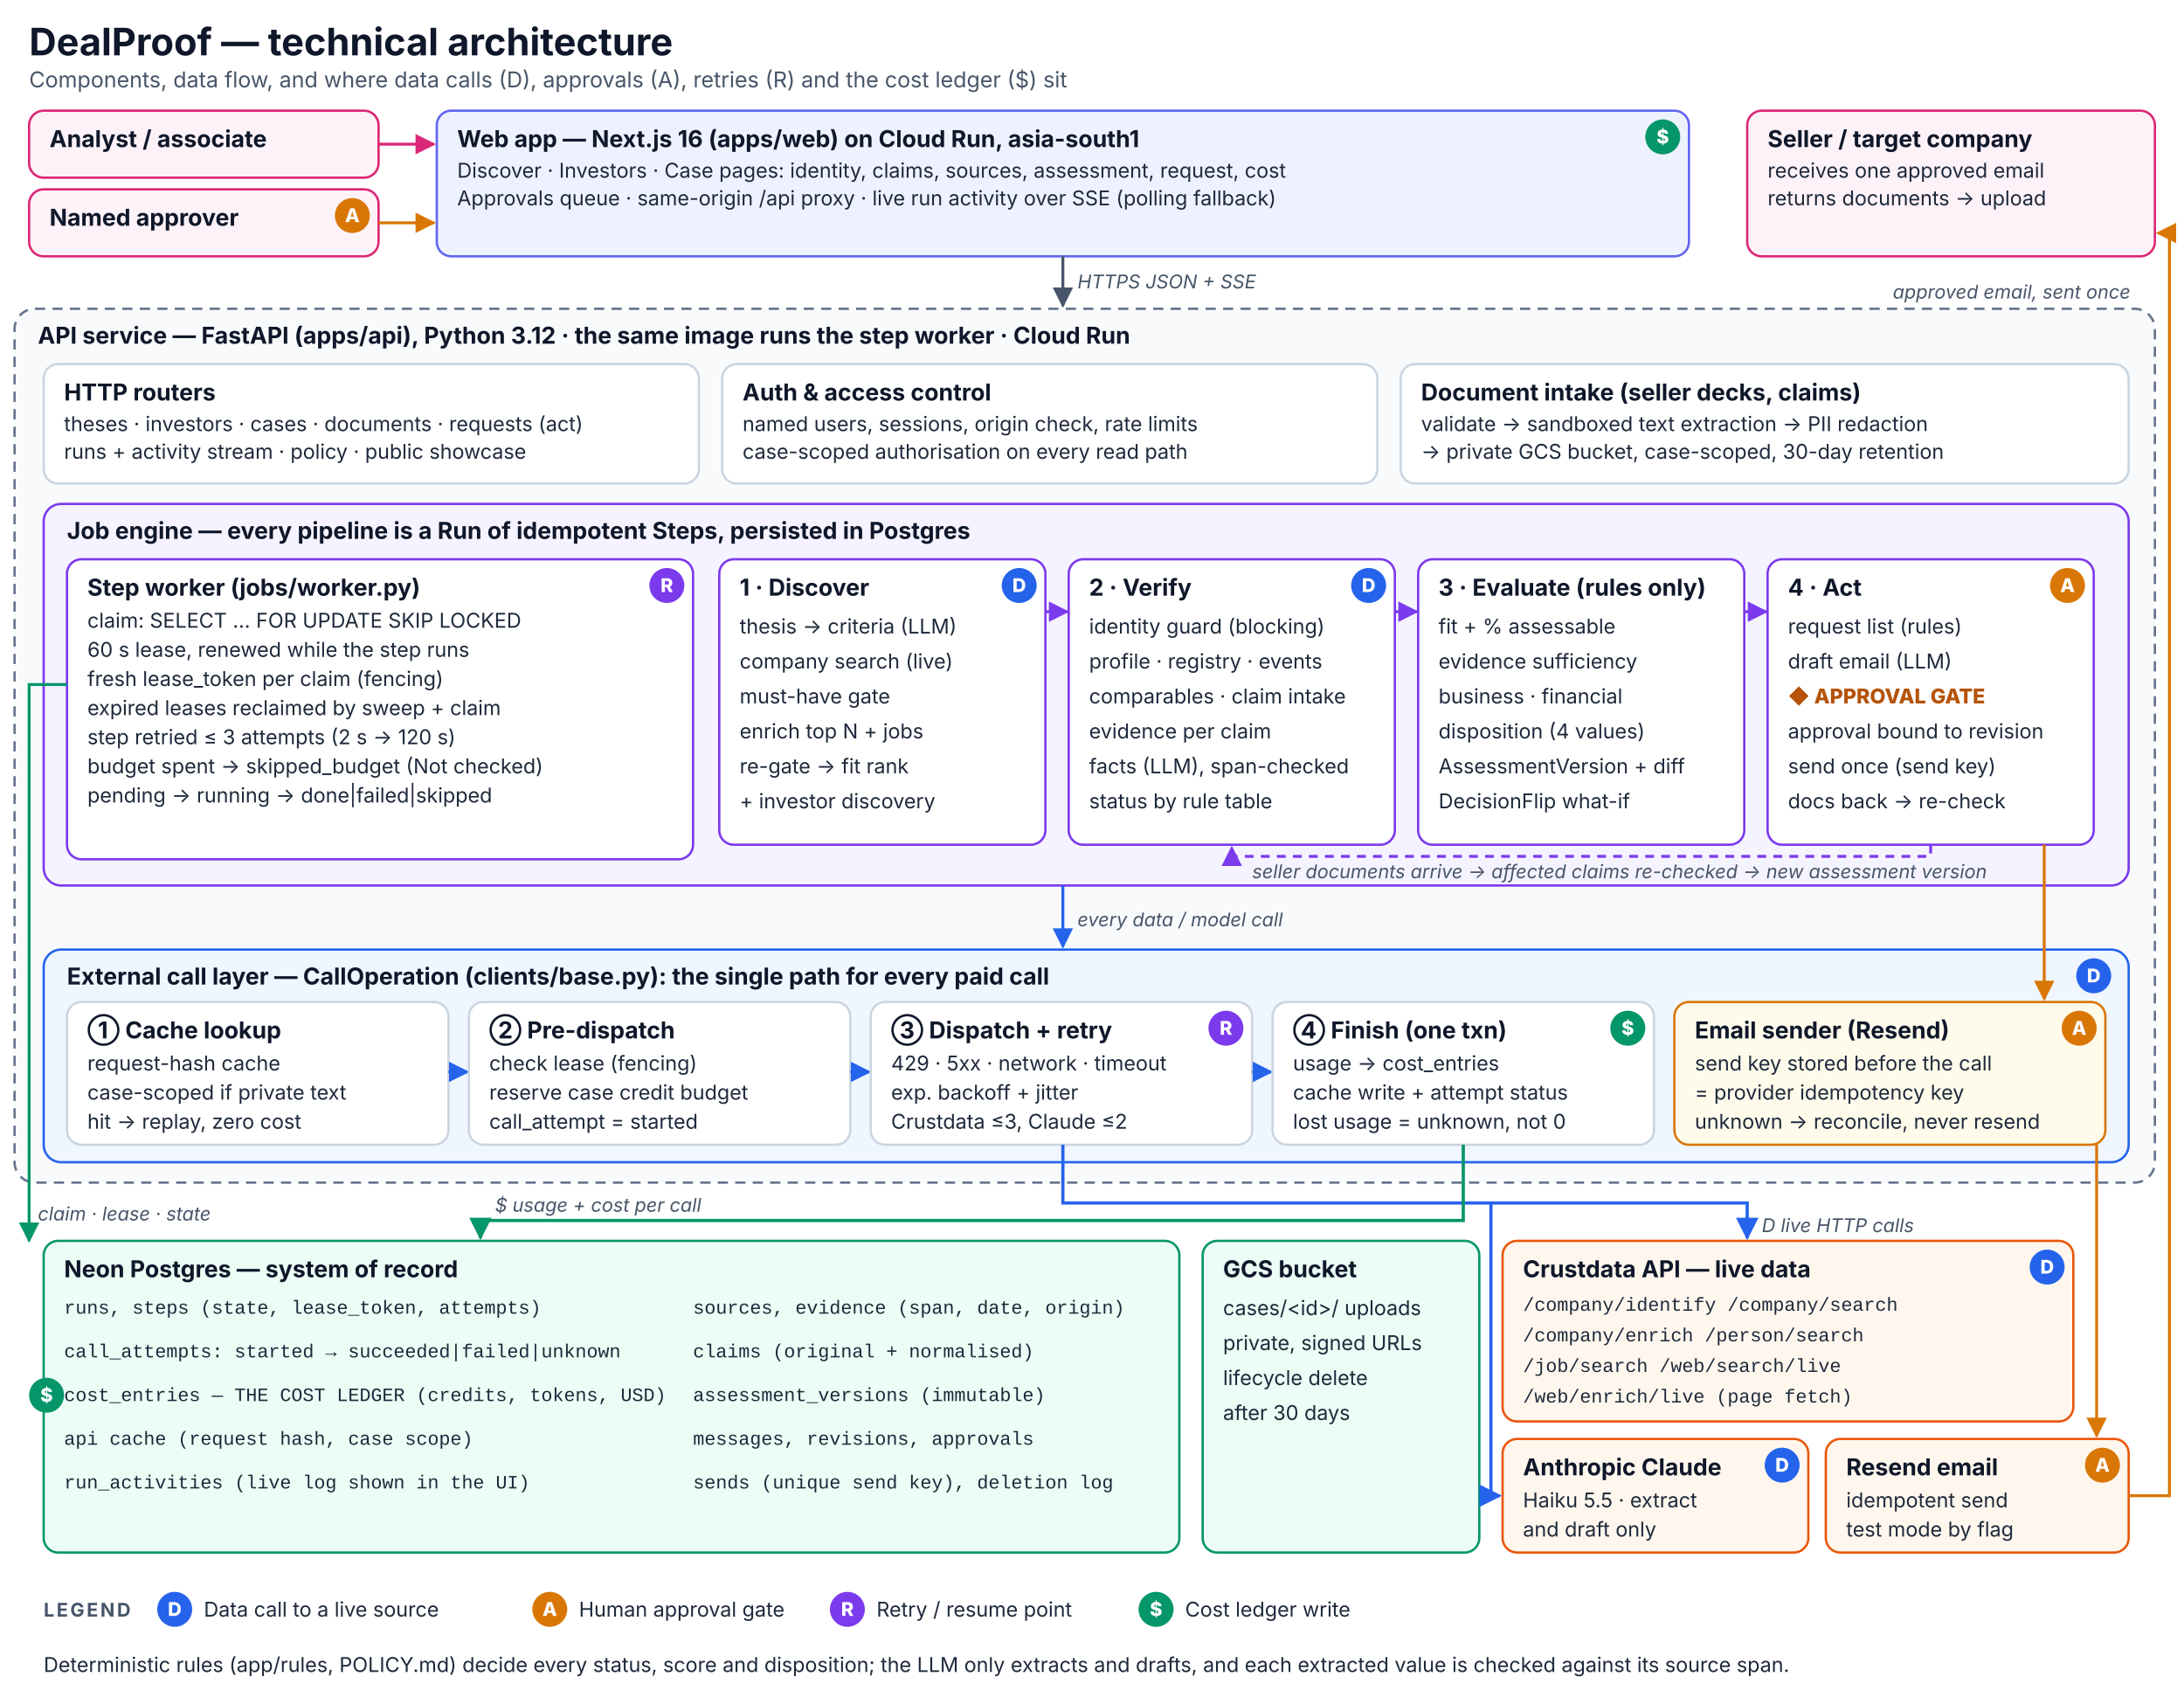
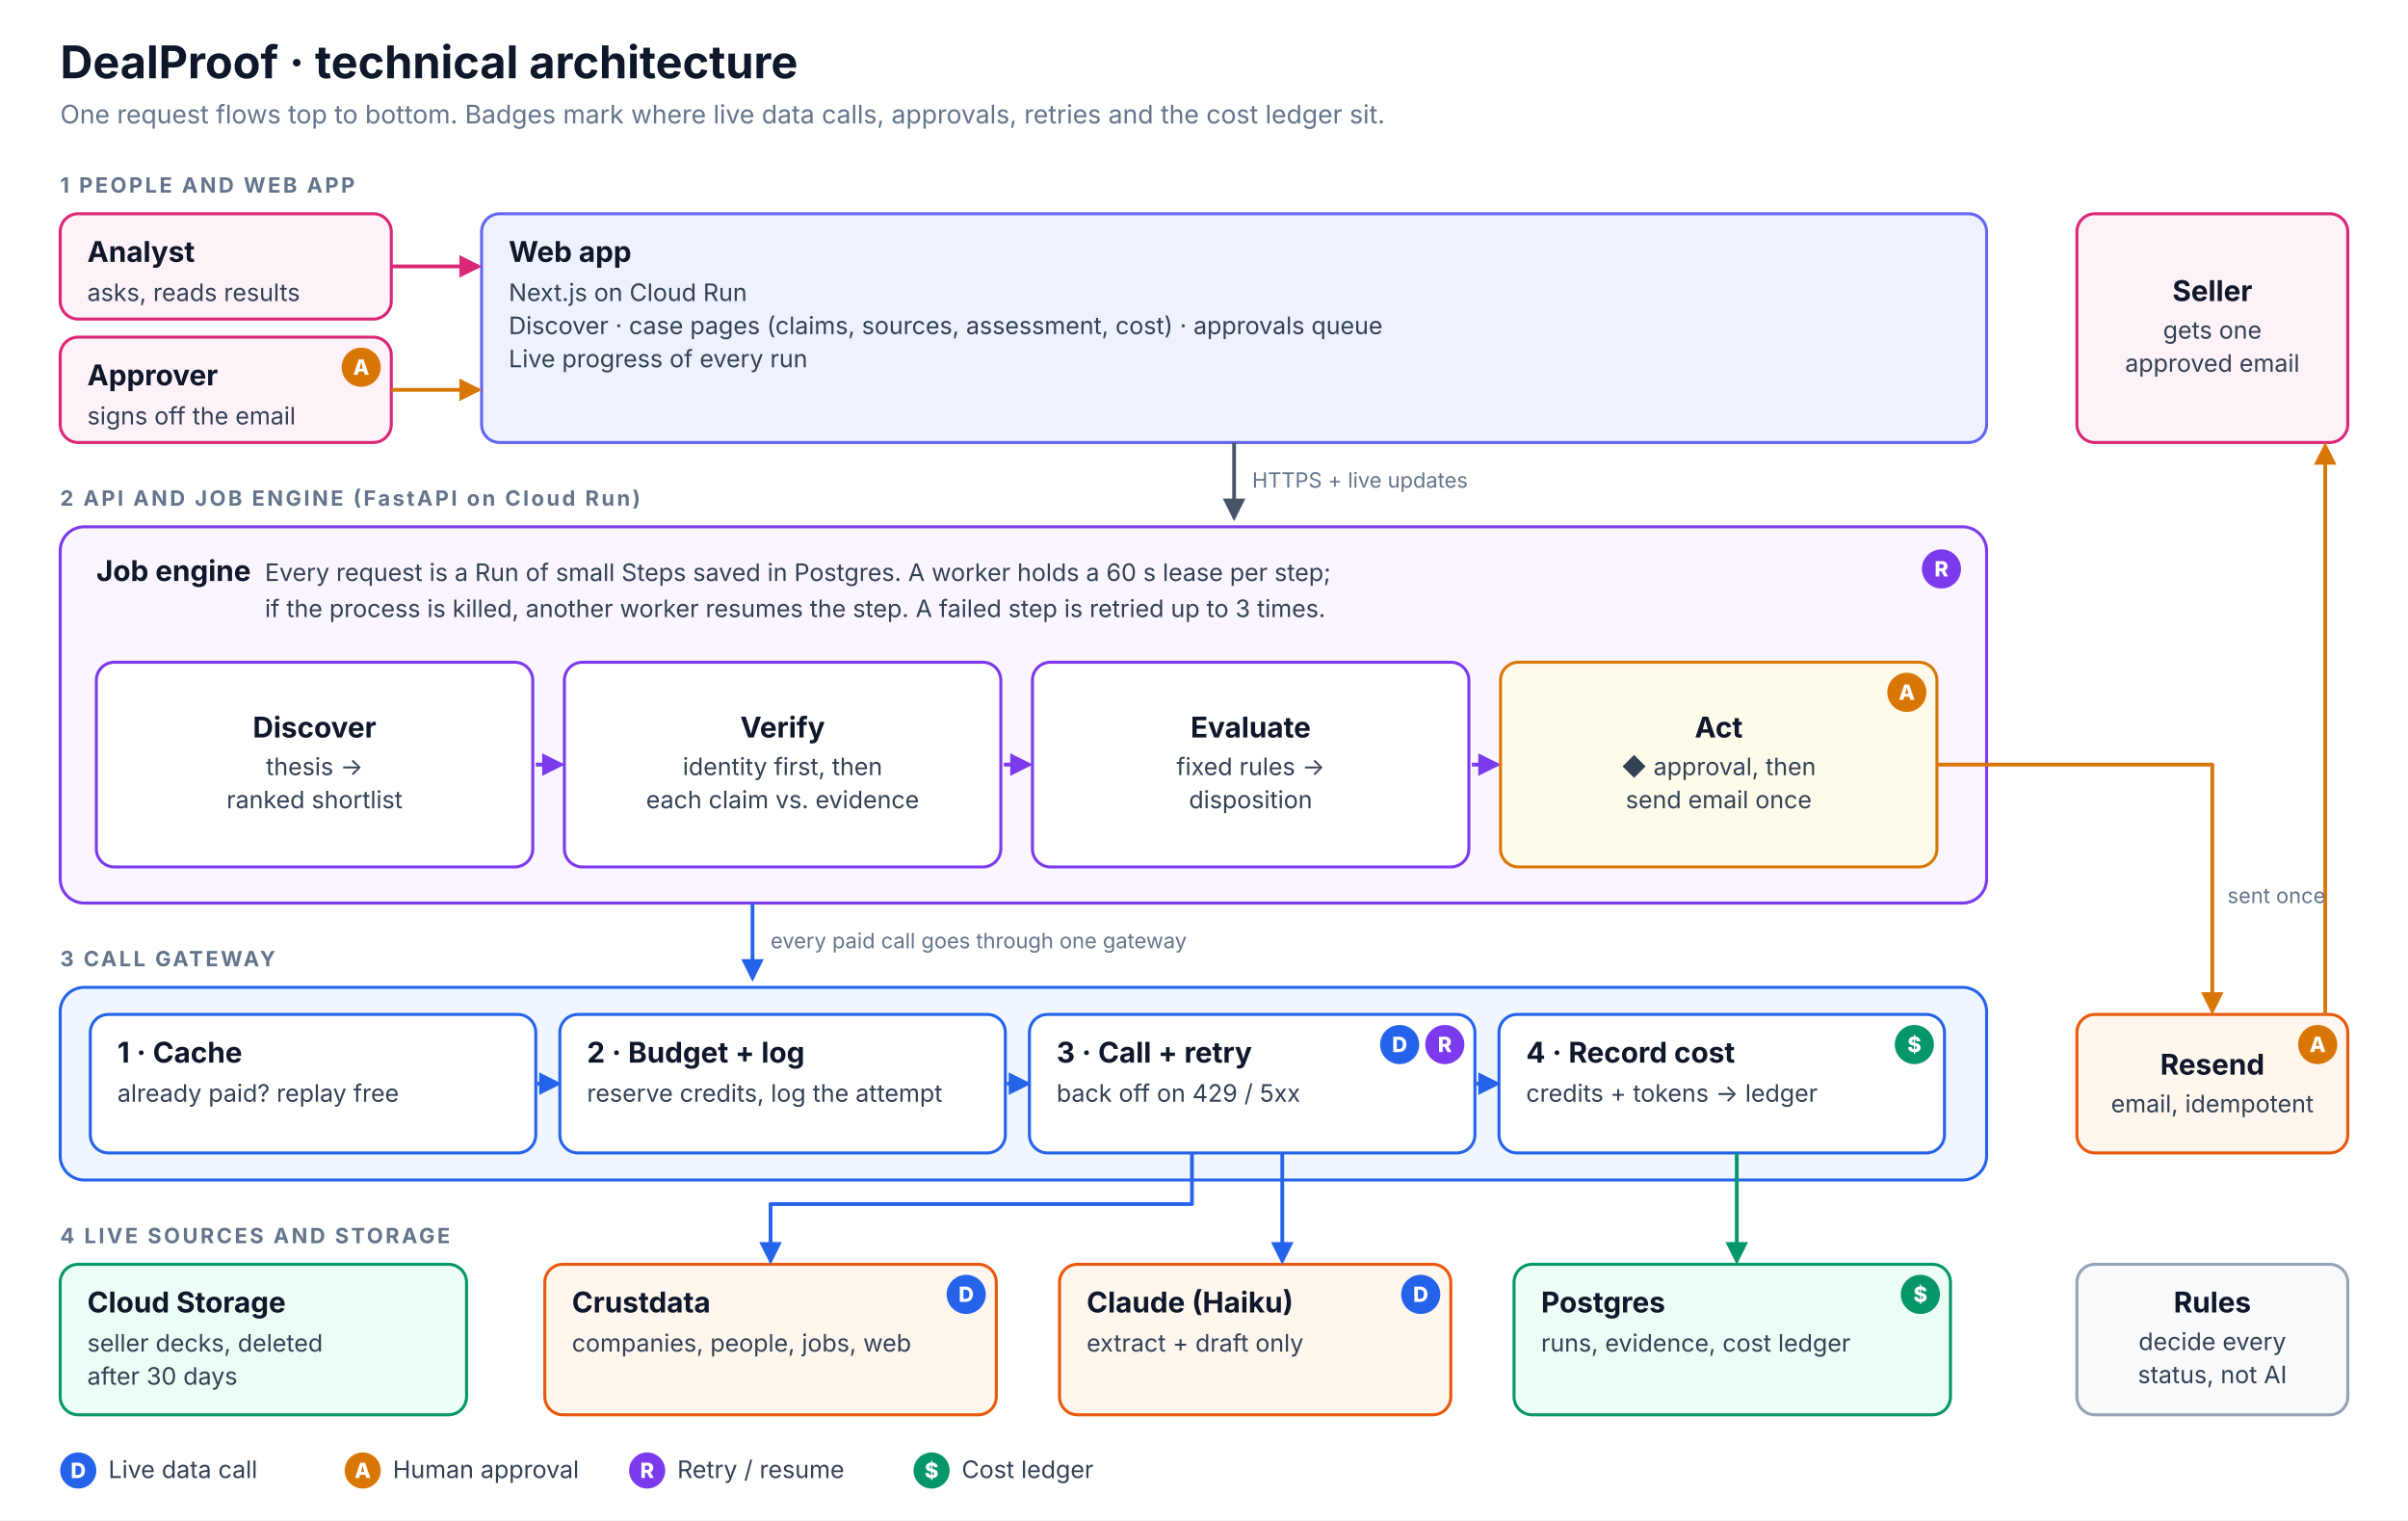
- <svg xmlns="http://www.w3.org/2000/svg" viewBox="0 0 1500 1170" width="1500" height="1170">
+ <svg xmlns="http://www.w3.org/2000/svg" viewBox="0 0 1600 1010" width="1600" height="1010">
  <style>
-   text { font-family: 'Segoe UI', 'Inter', 'Helvetica Neue', Arial, sans-serif; fill: #0f172a; }
-   .title { font-size: 26px; font-weight: 700; }
-   .sub { font-size: 15px; fill: #475569; }
-   .h { font-size: 16px; font-weight: 700; }
-   .s { font-size: 14px; fill: #1e293b; }
-   .m { font-family: Consolas, 'Cascadia Mono', 'Courier New', monospace; font-size: 13px; fill: #1e293b; }
-   .lab { font-size: 13px; fill: #475569; font-style: italic; }
-   .lane { font-size: 13px; font-weight: 700; fill: #475569; letter-spacing: 1.5px; }
-   .badge { font-size: 13px; font-weight: 800; fill: #ffffff; }
-   .gate { font-size: 14px; font-weight: 800; fill: #b45309; }
+ text { font-family: 'Segoe UI', Inter, 'Helvetica Neue', Arial, sans-serif; fill: #0f172a; }
+ .title { font-size: 30px; font-weight: 700; }
+ .sub { font-size: 17px; fill: #64748b; }
+ .zone { font-size: 14px; font-weight: 700; fill: #64748b; letter-spacing: 1.6px; }
+ .h { font-size: 19px; font-weight: 700; }
+ .s { font-size: 16px; fill: #334155; }
+ .lab { font-size: 14px; fill: #64748b; }
+ .num { font-size: 14px; font-weight: 800; fill: #ffffff; }
+ .big { font-size: 20px; font-weight: 700; }
</style>
  <defs>
-     <marker id="ah-db2777" viewBox="0 0 10 10" refX="9" refY="5" markerWidth="7" markerHeight="7" orient="auto-start-reverse">
+     <marker id="a059669" viewBox="0 0 10 10" refX="8.5" refY="5" markerWidth="6" markerHeight="6" orient="auto">
+       <path d="M0 0 L10 5 L0 10 z" fill="#059669" />
+     </marker>
+     <marker id="a2563eb" viewBox="0 0 10 10" refX="8.5" refY="5" markerWidth="6" markerHeight="6" orient="auto">
+       <path d="M0 0 L10 5 L0 10 z" fill="#2563eb" />
+     </marker>
+     <marker id="a475569" viewBox="0 0 10 10" refX="8.5" refY="5" markerWidth="6" markerHeight="6" orient="auto">
+       <path d="M0 0 L10 5 L0 10 z" fill="#475569" />
+     </marker>
+     <marker id="a7c3aed" viewBox="0 0 10 10" refX="8.5" refY="5" markerWidth="6" markerHeight="6" orient="auto">
+       <path d="M0 0 L10 5 L0 10 z" fill="#7c3aed" />
+     </marker>
+     <marker id="a94a3b8" viewBox="0 0 10 10" refX="8.5" refY="5" markerWidth="6" markerHeight="6" orient="auto">
+       <path d="M0 0 L10 5 L0 10 z" fill="#94a3b8" />
+     </marker>
+     <marker id="ad97706" viewBox="0 0 10 10" refX="8.5" refY="5" markerWidth="6" markerHeight="6" orient="auto">
+       <path d="M0 0 L10 5 L0 10 z" fill="#d97706" />
+     </marker>
+     <marker id="adb2777" viewBox="0 0 10 10" refX="8.5" refY="5" markerWidth="6" markerHeight="6" orient="auto">
      <path d="M0 0 L10 5 L0 10 z" fill="#db2777" />
    </marker>
-     <marker id="ah-d97706" viewBox="0 0 10 10" refX="9" refY="5" markerWidth="7" markerHeight="7" orient="auto-start-reverse">
-       <path d="M0 0 L10 5 L0 10 z" fill="#d97706" />
-     </marker>
-     <marker id="ah-ea580c" viewBox="0 0 10 10" refX="9" refY="5" markerWidth="7" markerHeight="7" orient="auto-start-reverse">
-       <path d="M0 0 L10 5 L0 10 z" fill="#ea580c" />
-     </marker>
-     <marker id="ah-94a3b8" viewBox="0 0 10 10" refX="9" refY="5" markerWidth="7" markerHeight="7" orient="auto-start-reverse">
-       <path d="M0 0 L10 5 L0 10 z" fill="#94a3b8" />
-     </marker>
-     <marker id="ah-2563eb" viewBox="0 0 10 10" refX="9" refY="5" markerWidth="7" markerHeight="7" orient="auto-start-reverse">
-       <path d="M0 0 L10 5 L0 10 z" fill="#2563eb" />
-     </marker>
-     <marker id="ah-059669" viewBox="0 0 10 10" refX="9" refY="5" markerWidth="7" markerHeight="7" orient="auto-start-reverse">
-       <path d="M0 0 L10 5 L0 10 z" fill="#059669" />
-     </marker>
-     <marker id="ah-7c3aed" viewBox="0 0 10 10" refX="9" refY="5" markerWidth="7" markerHeight="7" orient="auto-start-reverse">
-       <path d="M0 0 L10 5 L0 10 z" fill="#7c3aed" />
-     </marker>
-     <marker id="ah-475569" viewBox="0 0 10 10" refX="9" refY="5" markerWidth="7" markerHeight="7" orient="auto-start-reverse">
-       <path d="M0 0 L10 5 L0 10 z" fill="#475569" />
-     </marker>
  </defs>
-   <rect width="1500" height="1170" fill="#ffffff" />
-   <text x="20" y="38" class="title" text-anchor="start">DealProof — technical architecture</text>
-   <text x="20" y="60" class="sub" text-anchor="start">Components, data flow, and where data calls (D), approvals (A), retries (R) and the cost ledger ($) sit</text>
-   <rect x="20" y="76" width="240" height="46" rx="10" fill="#fdf2f8" stroke="#db2777" stroke-width="1.6" />
-   <text x="34" y="101" class="h" text-anchor="start">Analyst / associate</text>
-   <rect x="20" y="130" width="240" height="46" rx="10" fill="#fdf2f8" stroke="#db2777" stroke-width="1.6" />
-   <text x="34" y="155" class="h" text-anchor="start">Named approver</text>
-   <circle cx="242" cy="148" r="12" fill="#d97706" />
-   <text x="242" y="152.5" class="badge" text-anchor="middle">A</text>
-   <rect x="300" y="76" width="860" height="100" rx="10" fill="#eef2ff" stroke="#6366f1" stroke-width="1.6" />
-   <text x="314" y="101" class="h" text-anchor="start">Web app — Next.js 16 (apps/web) on Cloud Run, asia-south1</text>
-   <text x="314" y="122" class="s" text-anchor="start">Discover · Investors · Case pages: identity, claims, sources, assessment, request, cost</text>
-   <text x="314" y="141" class="s" text-anchor="start">Approvals queue · same-origin /api proxy · live run activity over SSE (polling fallback)</text>
-   <circle cx="1142" cy="94" r="12" fill="#059669" />
-   <text x="1142" y="98.5" class="badge" text-anchor="middle">$</text>
-   <rect x="1200" y="76" width="280" height="100" rx="10" fill="#fdf2f8" stroke="#db2777" stroke-width="1.6" />
-   <text x="1214" y="101" class="h" text-anchor="start">Seller / target company</text>
-   <text x="1214" y="122" class="s" text-anchor="start">receives one approved email</text>
-   <text x="1214" y="141" class="s" text-anchor="start">returns documents → upload</text>
-   <path d="M 260 99 L 298 99" fill="none" stroke="#db2777" stroke-width="2" marker-end="url(#ah-db2777)" />
-   <path d="M 260 153 L 298 153" fill="none" stroke="#d97706" stroke-width="2" marker-end="url(#ah-d97706)" />
-   <path d="M 730 176 L 730 210" fill="none" stroke="#475569" stroke-width="2" marker-end="url(#ah-475569)" />
-   <text x="740" y="198" class="lab" text-anchor="start">HTTPS JSON + SSE</text>
-   <rect x="10" y="212" width="1470" height="600" rx="14" fill="#f8fafc" stroke="#64748b" stroke-width="1.6" stroke-dasharray="7 5" />
-   <text x="26" y="236" class="h" text-anchor="start">API service — FastAPI (apps/api), Python 3.12 · the same image runs the step worker · Cloud Run</text>
-   <rect x="30" y="250" width="450" height="82" rx="10" fill="#ffffff" stroke="#cbd5e1" stroke-width="1.6" />
-   <text x="44" y="275" class="h" text-anchor="start">HTTP routers</text>
-   <text x="44" y="296" class="s" text-anchor="start">theses · investors · cases · documents · requests (act)</text>
-   <text x="44" y="315" class="s" text-anchor="start">runs + activity stream · policy · public showcase</text>
-   <rect x="496" y="250" width="450" height="82" rx="10" fill="#ffffff" stroke="#cbd5e1" stroke-width="1.6" />
-   <text x="510" y="275" class="h" text-anchor="start">Auth &amp; access control</text>
-   <text x="510" y="296" class="s" text-anchor="start">named users, sessions, origin check, rate limits</text>
-   <text x="510" y="315" class="s" text-anchor="start">case-scoped authorisation on every read path</text>
-   <rect x="962" y="250" width="500" height="82" rx="10" fill="#ffffff" stroke="#cbd5e1" stroke-width="1.6" />
-   <text x="976" y="275" class="h" text-anchor="start">Document intake (seller decks, claims)</text>
-   <text x="976" y="296" class="s" text-anchor="start">validate → sandboxed text extraction → PII redaction</text>
-   <text x="976" y="315" class="s" text-anchor="start">→ private GCS bucket, case-scoped, 30-day retention</text>
-   <rect x="30" y="346" width="1432" height="262" rx="12" fill="#f5f3ff" stroke="#7c3aed" stroke-width="1.6" />
-   <text x="46" y="370" class="h" text-anchor="start">Job engine — every pipeline is a Run of idempotent Steps, persisted in Postgres</text>
-   <rect x="46" y="384" width="430" height="206" rx="10" fill="#ffffff" stroke="#7c3aed" stroke-width="1.6" />
-   <text x="60" y="409" class="h" text-anchor="start">Step worker (jobs/worker.py)</text>
-   <text x="60" y="431" class="s" text-anchor="start">claim: SELECT … FOR UPDATE SKIP LOCKED</text>
-   <text x="60" y="451" class="s" text-anchor="start">60 s lease, renewed while the step runs</text>
-   <text x="60" y="471" class="s" text-anchor="start">fresh lease_token per claim (fencing)</text>
-   <text x="60" y="491" class="s" text-anchor="start">expired leases reclaimed by sweep + claim</text>
-   <text x="60" y="511" class="s" text-anchor="start">step retried ≤ 3 attempts (2 s → 120 s)</text>
-   <text x="60" y="531" class="s" text-anchor="start">budget spent → skipped_budget (Not checked)</text>
-   <text x="60" y="551" class="s" text-anchor="start">pending → running → done|failed|skipped</text>
-   <circle cx="458" cy="402" r="12" fill="#7c3aed" />
-   <text x="458" y="406.5" class="badge" text-anchor="middle">R</text>
-   <rect x="494" y="384" width="224" height="196" rx="10" fill="#ffffff" stroke="#7c3aed" stroke-width="1.6" />
-   <text x="508" y="409" class="h" text-anchor="start">1 · Discover</text>
-   <text x="508" y="435" class="s" text-anchor="start">thesis → criteria (LLM)</text>
-   <text x="508" y="459" class="s" text-anchor="start">company search (live)</text>
-   <text x="508" y="483" class="s" text-anchor="start">must-have gate</text>
-   <text x="508" y="507" class="s" text-anchor="start">enrich top N + jobs</text>
-   <text x="508" y="531" class="s" text-anchor="start">re-gate → fit rank</text>
-   <text x="508" y="555" class="s" text-anchor="start">+ investor discovery</text>
-   <circle cx="700" cy="402" r="12" fill="#2563eb" />
-   <text x="700" y="406.5" class="badge" text-anchor="middle">D</text>
-   <path d="M 718 420 L 733 420" fill="none" stroke="#7c3aed" stroke-width="2" marker-end="url(#ah-7c3aed)" />
-   <rect x="734" y="384" width="224" height="196" rx="10" fill="#ffffff" stroke="#7c3aed" stroke-width="1.6" />
-   <text x="748" y="409" class="h" text-anchor="start">2 · Verify</text>
-   <text x="748" y="435" class="s" text-anchor="start">identity guard (blocking)</text>
-   <text x="748" y="459" class="s" text-anchor="start">profile · registry · events</text>
-   <text x="748" y="483" class="s" text-anchor="start">comparables · claim intake</text>
-   <text x="748" y="507" class="s" text-anchor="start">evidence per claim</text>
-   <text x="748" y="531" class="s" text-anchor="start">facts (LLM), span-checked</text>
-   <text x="748" y="555" class="s" text-anchor="start">status by rule table</text>
-   <circle cx="940" cy="402" r="12" fill="#2563eb" />
-   <text x="940" y="406.5" class="badge" text-anchor="middle">D</text>
-   <path d="M 958 420 L 973 420" fill="none" stroke="#7c3aed" stroke-width="2" marker-end="url(#ah-7c3aed)" />
-   <rect x="974" y="384" width="224" height="196" rx="10" fill="#ffffff" stroke="#7c3aed" stroke-width="1.6" />
-   <text x="988" y="409" class="h" text-anchor="start">3 · Evaluate (rules only)</text>
-   <text x="988" y="435" class="s" text-anchor="start">fit + % assessable</text>
-   <text x="988" y="459" class="s" text-anchor="start">evidence sufficiency</text>
-   <text x="988" y="483" class="s" text-anchor="start">business · financial</text>
-   <text x="988" y="507" class="s" text-anchor="start">disposition (4 values)</text>
-   <text x="988" y="531" class="s" text-anchor="start">AssessmentVersion + diff</text>
-   <text x="988" y="555" class="s" text-anchor="start">DecisionFlip what-if</text>
-   <path d="M 1198 420 L 1213 420" fill="none" stroke="#7c3aed" stroke-width="2" marker-end="url(#ah-7c3aed)" />
-   <rect x="1214" y="384" width="224" height="196" rx="10" fill="#ffffff" stroke="#7c3aed" stroke-width="1.6" />
-   <text x="1228" y="409" class="h" text-anchor="start">4 · Act</text>
-   <text x="1228" y="435" class="s" text-anchor="start">request list (rules)</text>
-   <text x="1228" y="459" class="s" text-anchor="start">draft email (LLM)</text>
-   <text x="1228" y="483" class="gate" text-anchor="start">◆ APPROVAL GATE</text>
-   <text x="1228" y="507" class="s" text-anchor="start">approval bound to revision</text>
-   <text x="1228" y="531" class="s" text-anchor="start">send once (send key)</text>
-   <text x="1228" y="555" class="s" text-anchor="start">docs back → re-check</text>
-   <circle cx="1420" cy="402" r="12" fill="#d97706" />
-   <text x="1420" y="406.5" class="badge" text-anchor="middle">A</text>
-   <path d="M 1326.0 580 L 1326.0 588 L 846.0 588 L 846.0 582" fill="none" stroke="#7c3aed" stroke-width="2" stroke-dasharray="6 5" marker-end="url(#ah-7c3aed)" />
-   <text x="860.0" y="603" class="lab" text-anchor="start">seller documents arrive → affected claims re-checked → new assessment version</text>
-   <path d="M 46 470 L 20 470 L 20 852" fill="none" stroke="#059669" stroke-width="2" marker-end="url(#ah-059669)" />
-   <text x="26" y="838" class="lab" text-anchor="start" transform="rotate(0)">claim · lease · state</text>
-   <rect x="30" y="652" width="1432" height="146" rx="12" fill="#eff6ff" stroke="#2563eb" stroke-width="1.6" />
-   <text x="46" y="676" class="h" text-anchor="start">External call layer — CallOperation (clients/base.py): the single path for every paid call</text>
-   <circle cx="1438" cy="670" r="12" fill="#2563eb" />
-   <text x="1438" y="674.5" class="badge" text-anchor="middle">D</text>
-   <path d="M 730 608 L 730 650" fill="none" stroke="#2563eb" stroke-width="2" marker-end="url(#ah-2563eb)" />
-   <text x="740" y="636" class="lab" text-anchor="start">every data / model call</text>
-   <rect x="46" y="688" width="262" height="98" rx="10" fill="#ffffff" stroke="#cbd5e1" stroke-width="1.6" />
-   <text x="60" y="713" class="h" text-anchor="start">① Cache lookup</text>
-   <text x="60" y="735" class="s" text-anchor="start">request-hash cache</text>
-   <text x="60" y="755" class="s" text-anchor="start">case-scoped if private text</text>
-   <text x="60" y="775" class="s" text-anchor="start">hit → replay, zero cost</text>
-   <path d="M 308 736 L 321 736" fill="none" stroke="#2563eb" stroke-width="2" marker-end="url(#ah-2563eb)" />
-   <rect x="322" y="688" width="262" height="98" rx="10" fill="#ffffff" stroke="#cbd5e1" stroke-width="1.6" />
-   <text x="336" y="713" class="h" text-anchor="start">② Pre-dispatch</text>
-   <text x="336" y="735" class="s" text-anchor="start">check lease (fencing)</text>
-   <text x="336" y="755" class="s" text-anchor="start">reserve case credit budget</text>
-   <text x="336" y="775" class="s" text-anchor="start">call_attempt = started</text>
-   <path d="M 584 736 L 597 736" fill="none" stroke="#2563eb" stroke-width="2" marker-end="url(#ah-2563eb)" />
-   <rect x="598" y="688" width="262" height="98" rx="10" fill="#ffffff" stroke="#cbd5e1" stroke-width="1.6" />
-   <text x="612" y="713" class="h" text-anchor="start">③ Dispatch + retry</text>
-   <text x="612" y="735" class="s" text-anchor="start">429 · 5xx · network · timeout</text>
-   <text x="612" y="755" class="s" text-anchor="start">exp. backoff + jitter</text>
-   <text x="612" y="775" class="s" text-anchor="start">Crustdata ≤3, Claude ≤2</text>
-   <circle cx="842" cy="706" r="12" fill="#7c3aed" />
-   <text x="842" y="710.5" class="badge" text-anchor="middle">R</text>
-   <path d="M 860 736 L 873 736" fill="none" stroke="#2563eb" stroke-width="2" marker-end="url(#ah-2563eb)" />
-   <rect x="874" y="688" width="262" height="98" rx="10" fill="#ffffff" stroke="#cbd5e1" stroke-width="1.6" />
-   <text x="888" y="713" class="h" text-anchor="start">④ Finish (one txn)</text>
-   <text x="888" y="735" class="s" text-anchor="start">usage → cost_entries</text>
-   <text x="888" y="755" class="s" text-anchor="start">cache write + attempt status</text>
-   <text x="888" y="775" class="s" text-anchor="start">lost usage = unknown, not 0</text>
-   <circle cx="1118" cy="706" r="12" fill="#059669" />
-   <text x="1118" y="710.5" class="badge" text-anchor="middle">$</text>
-   <rect x="1150" y="688" width="296" height="98" rx="10" fill="#fffbeb" stroke="#d97706" stroke-width="1.6" />
-   <text x="1164" y="713" class="h" text-anchor="start">Email sender (Resend)</text>
-   <text x="1164" y="735" class="s" text-anchor="start">send key stored before the call</text>
-   <text x="1164" y="755" class="s" text-anchor="start">= provider idempotency key</text>
-   <text x="1164" y="775" class="s" text-anchor="start">unknown → reconcile, never resend</text>
-   <circle cx="1428" cy="706" r="12" fill="#d97706" />
-   <text x="1428" y="710.5" class="badge" text-anchor="middle">A</text>
-   <path d="M 1404 580 L 1404 686" fill="none" stroke="#d97706" stroke-width="2" marker-end="url(#ah-d97706)" />
-   <rect x="30" y="852" width="780" height="214" rx="10" fill="#ecfdf5" stroke="#059669" stroke-width="1.6" />
-   <text x="44" y="877" class="h" text-anchor="start">Neon Postgres — system of record</text>
-   <text x="44" y="902" class="m" text-anchor="start">runs, steps (state, lease_token, attempts)</text>
-   <text x="44" y="932" class="m" text-anchor="start">call_attempts: started → succeeded|failed|unknown</text>
-   <text x="44" y="962" class="m" text-anchor="start">cost_entries — THE COST LEDGER (credits, tokens, USD)</text>
-   <text x="44" y="992" class="m" text-anchor="start">api cache (request hash, case scope)</text>
-   <text x="44" y="1022" class="m" text-anchor="start">run_activities (live log shown in the UI)</text>
-   <text x="476" y="902" class="m" text-anchor="start">sources, evidence (span, date, origin)</text>
-   <text x="476" y="932" class="m" text-anchor="start">claims (original + normalised)</text>
-   <text x="476" y="962" class="m" text-anchor="start">assessment_versions (immutable)</text>
-   <text x="476" y="992" class="m" text-anchor="start">messages, revisions, approvals</text>
-   <text x="476" y="1022" class="m" text-anchor="start">sends (unique send key), deletion log</text>
-   <circle cx="32" cy="958" r="12" fill="#059669" />
-   <text x="32" y="962.5" class="badge" text-anchor="middle">$</text>
-   <rect x="826" y="852" width="190" height="214" rx="10" fill="#ecfdf5" stroke="#059669" stroke-width="1.6" />
-   <text x="840" y="877" class="h" text-anchor="start">GCS bucket</text>
-   <text x="840" y="903" class="s" text-anchor="start">cases/&lt;id&gt;/ uploads</text>
-   <text x="840" y="927" class="s" text-anchor="start">private, signed URLs</text>
-   <text x="840" y="951" class="s" text-anchor="start">lifecycle delete</text>
-   <text x="840" y="975" class="s" text-anchor="start">after 30 days</text>
-   <rect x="1032" y="852" width="392" height="124" rx="10" fill="#fff7ed" stroke="#ea580c" stroke-width="1.6" />
-   <text x="1046" y="877" class="h" text-anchor="start">Crustdata API — live data</text>
-   <text x="1046" y="900" class="m" text-anchor="start">/company/identify  /company/search</text>
-   <text x="1046" y="921" class="m" text-anchor="start">/company/enrich    /person/search</text>
-   <text x="1046" y="942" class="m" text-anchor="start">/job/search        /web/search/live</text>
-   <text x="1046" y="963" class="m" text-anchor="start">/web/enrich/live   (page fetch)</text>
-   <circle cx="1406" cy="870" r="12" fill="#2563eb" />
-   <text x="1406" y="874.5" class="badge" text-anchor="middle">D</text>
-   <rect x="1032" y="988" width="210" height="78" rx="10" fill="#fff7ed" stroke="#ea580c" stroke-width="1.6" />
-   <text x="1046" y="1013" class="h" text-anchor="start">Anthropic Claude</text>
-   <text x="1046" y="1035" class="s" text-anchor="start">Haiku 5.5 · extract</text>
-   <text x="1046" y="1055" class="s" text-anchor="start">and draft only</text>
-   <circle cx="1224" cy="1006" r="12" fill="#2563eb" />
-   <text x="1224" y="1010.5" class="badge" text-anchor="middle">D</text>
-   <rect x="1254" y="988" width="208" height="78" rx="10" fill="#fff7ed" stroke="#ea580c" stroke-width="1.6" />
-   <text x="1268" y="1013" class="h" text-anchor="start">Resend email</text>
-   <text x="1268" y="1035" class="s" text-anchor="start">idempotent send</text>
-   <text x="1268" y="1055" class="s" text-anchor="start">test mode by flag</text>
-   <circle cx="1444" cy="1006" r="12" fill="#d97706" />
-   <text x="1444" y="1010.5" class="badge" text-anchor="middle">A</text>
-   <path d="M 730 786 L 730 826 L 1200 826 L 1200 850" fill="none" stroke="#2563eb" stroke-width="2.2" marker-end="url(#ah-2563eb)" />
-   <path d="M 1024 826 L 1024 1027 L 1030 1027" fill="none" stroke="#2563eb" stroke-width="2.2" marker-end="url(#ah-2563eb)" />
-   <text x="1210" y="846" class="lab" text-anchor="start">D  live HTTP calls</text>
-   <path d="M 1005 786 L 1005 838 L 330 838 L 330 850" fill="none" stroke="#059669" stroke-width="2.2" marker-end="url(#ah-059669)" />
-   <text x="340" y="832" class="lab" text-anchor="start">$ usage + cost per call</text>
-   <path d="M 1440 786 L 1440 986" fill="none" stroke="#d97706" stroke-width="2" marker-end="url(#ah-d97706)" />
-   <path d="M 1462 1027 L 1490 1027 L 1490 160 L 1482 160" fill="none" stroke="#d97706" stroke-width="2" marker-end="url(#ah-d97706)" />
-   <text x="1300" y="205" class="lab" text-anchor="start">approved email, sent once</text>
-   <text x="30" y="1110" class="lane" text-anchor="start">LEGEND</text>
-   <circle cx="120" cy="1105" r="12" fill="#2563eb" />
-   <text x="120" y="1109.5" class="badge" text-anchor="middle">D</text>
-   <text x="140" y="1110" class="s" text-anchor="start">Data call to a live source</text>
-   <circle cx="377.6" cy="1105" r="12" fill="#d97706" />
-   <text x="377.6" y="1109.5" class="badge" text-anchor="middle">A</text>
-   <text x="397.6" y="1110" class="s" text-anchor="start">Human approval gate</text>
-   <circle cx="582.0" cy="1105" r="12" fill="#7c3aed" />
-   <text x="582.0" y="1109.5" class="badge" text-anchor="middle">R</text>
-   <text x="602.0" y="1110" class="s" text-anchor="start">Retry / resume point</text>
-   <circle cx="794.0" cy="1105" r="12" fill="#059669" />
-   <text x="794.0" y="1109.5" class="badge" text-anchor="middle">$</text>
-   <text x="814.0" y="1110" class="s" text-anchor="start">Cost ledger write</text>
-   <text x="30" y="1148" class="s" text-anchor="start">Deterministic rules (app/rules, POLICY.md) decide every status, score and disposition; the LLM only extracts and drafts, and each extracted value is checked against its source span.</text>
+   <rect width="1600" height="1010" fill="#ffffff" />
+   <text x="40" y="52" class="title" text-anchor="start">DealProof · technical architecture</text>
+   <text x="40" y="82" class="sub" text-anchor="start">One request flows top to bottom. Badges mark where live data calls, approvals, retries and the cost ledger sit.</text>
+   <text x="40" y="128" class="zone" text-anchor="start">1  PEOPLE AND WEB APP</text>
+   <rect x="40" y="142" width="220" height="70" rx="12" fill="#fdf2f8" stroke="#db2777" stroke-width="2" />
+   <text x="58" y="174" class="h" text-anchor="start">Analyst</text>
+   <text x="58" y="200" class="s" text-anchor="start">asks, reads results</text>
+   <rect x="40" y="224" width="220" height="70" rx="12" fill="#fdf2f8" stroke="#db2777" stroke-width="2" />
+   <text x="58" y="256" class="h" text-anchor="start">Approver</text>
+   <text x="58" y="282" class="s" text-anchor="start">signs off the email</text>
+   <circle cx="240" cy="244" r="13" fill="#d97706" />
+   <text x="240" y="249" class="num" text-anchor="middle">A</text>
+   <rect x="320" y="142" width="1000" height="152" rx="12" fill="#eef2ff" stroke="#6366f1" stroke-width="2" />
+   <text x="338" y="174" class="h" text-anchor="start">Web app</text>
+   <text x="338" y="200" class="s" text-anchor="start">Next.js on Cloud Run</text>
+   <text x="338" y="222" class="s" text-anchor="start">Discover · case pages (claims, sources, assessment, cost) · approvals queue</text>
+   <text x="338" y="244" class="s" text-anchor="start">Live progress of every run</text>
+   <path d="M 260 177 L 318 177" fill="none" stroke="#db2777" stroke-width="2.5" stroke-linejoin="round" marker-end="url(#adb2777)" />
+   <path d="M 260 259 L 318 259" fill="none" stroke="#d97706" stroke-width="2.5" stroke-linejoin="round" marker-end="url(#ad97706)" />
+   <rect x="1380" y="142" width="180" height="152" rx="12" fill="#fdf2f8" stroke="#db2777" stroke-width="2" />
+   <text x="1470.0" y="200.0" class="h" text-anchor="middle">Seller</text>
+   <text x="1470.0" y="225.0" class="s" text-anchor="middle">gets one</text>
+   <text x="1470.0" y="247.0" class="s" text-anchor="middle">approved email</text>
+   <path d="M 820 294 L 820 344" fill="none" stroke="#475569" stroke-width="2.5" stroke-linejoin="round" marker-end="url(#a475569)" />
+   <text x="832" y="324" class="lab" text-anchor="start">HTTPS + live updates</text>
+   <text x="40" y="336" class="zone" text-anchor="start">2  API AND JOB ENGINE  (FastAPI on Cloud Run)</text>
+   <rect x="40" y="350" width="1280" height="250" rx="16" fill="#faf5ff" stroke="#7c3aed" stroke-width="2" />
+   <text x="64" y="386" class="h" text-anchor="start">Job engine</text>
+   <text x="176" y="386" class="s" text-anchor="start">Every request is a Run of small Steps saved in Postgres. A worker holds a 60 s lease per step;</text>
+   <text x="176" y="410" class="s" text-anchor="start">if the process is killed, another worker resumes the step. A failed step is retried up to 3 times.</text>
+   <circle cx="1290" cy="378" r="13" fill="#7c3aed" />
+   <text x="1290" y="383" class="num" text-anchor="middle">R</text>
+   <rect x="64" y="440" width="290" height="136" rx="12" fill="#ffffff" stroke="#7c3aed" stroke-width="2" />
+   <text x="209.0" y="490.0" class="h" text-anchor="middle">Discover</text>
+   <text x="209.0" y="515.0" class="s" text-anchor="middle">thesis →</text>
+   <text x="209.0" y="537.0" class="s" text-anchor="middle">ranked shortlist</text>
+   <path d="M 356 508 L 373 508" fill="none" stroke="#7c3aed" stroke-width="2.5" stroke-linejoin="round" marker-end="url(#a7c3aed)" />
+   <rect x="375" y="440" width="290" height="136" rx="12" fill="#ffffff" stroke="#7c3aed" stroke-width="2" />
+   <text x="520.0" y="490.0" class="h" text-anchor="middle">Verify</text>
+   <text x="520.0" y="515.0" class="s" text-anchor="middle">identity first, then</text>
+   <text x="520.0" y="537.0" class="s" text-anchor="middle">each claim vs. evidence</text>
+   <path d="M 667 508 L 684 508" fill="none" stroke="#7c3aed" stroke-width="2.5" stroke-linejoin="round" marker-end="url(#a7c3aed)" />
+   <rect x="686" y="440" width="290" height="136" rx="12" fill="#ffffff" stroke="#7c3aed" stroke-width="2" />
+   <text x="831.0" y="490.0" class="h" text-anchor="middle">Evaluate</text>
+   <text x="831.0" y="515.0" class="s" text-anchor="middle">fixed rules →</text>
+   <text x="831.0" y="537.0" class="s" text-anchor="middle">disposition</text>
+   <path d="M 978 508 L 995 508" fill="none" stroke="#7c3aed" stroke-width="2.5" stroke-linejoin="round" marker-end="url(#a7c3aed)" />
+   <rect x="997" y="440" width="290" height="136" rx="12" fill="#fffbeb" stroke="#d97706" stroke-width="2" />
+   <text x="1142.0" y="490.0" class="h" text-anchor="middle">Act</text>
+   <text x="1142.0" y="515.0" class="s" text-anchor="middle">◆ approval, then</text>
+   <text x="1142.0" y="537.0" class="s" text-anchor="middle">send email once</text>
+   <circle cx="1267" cy="460" r="13" fill="#d97706" />
+   <text x="1267" y="465" class="num" text-anchor="middle">A</text>
+   <path d="M 500 600 L 500 650" fill="none" stroke="#2563eb" stroke-width="2.5" stroke-linejoin="round" marker-end="url(#a2563eb)" />
+   <text x="512" y="630" class="lab" text-anchor="start">every paid call goes through one gateway</text>
+   <text x="40" y="642" class="zone" text-anchor="start">3  CALL GATEWAY</text>
+   <rect x="40" y="656" width="1280" height="128" rx="16" fill="#eff6ff" stroke="#2563eb" stroke-width="2" />
+   <rect x="60" y="674" width="296" height="92" rx="12" fill="#ffffff" stroke="#2563eb" stroke-width="2" />
+   <text x="78" y="706" class="h" text-anchor="start">1 · Cache</text>
+   <text x="78" y="732" class="s" text-anchor="start">already paid? replay free</text>
+   <path d="M 357 720 L 371 720" fill="none" stroke="#2563eb" stroke-width="2.5" stroke-linejoin="round" marker-end="url(#a2563eb)" />
+   <rect x="372" y="674" width="296" height="92" rx="12" fill="#ffffff" stroke="#2563eb" stroke-width="2" />
+   <text x="390" y="706" class="h" text-anchor="start">2 · Budget + log</text>
+   <text x="390" y="732" class="s" text-anchor="start">reserve credits, log the attempt</text>
+   <path d="M 669 720 L 683 720" fill="none" stroke="#2563eb" stroke-width="2.5" stroke-linejoin="round" marker-end="url(#a2563eb)" />
+   <rect x="684" y="674" width="296" height="92" rx="12" fill="#ffffff" stroke="#2563eb" stroke-width="2" />
+   <text x="702" y="706" class="h" text-anchor="start">3 · Call + retry</text>
+   <text x="702" y="732" class="s" text-anchor="start">back off on 429 / 5xx</text>
+   <circle cx="960" cy="694" r="13" fill="#7c3aed" />
+   <text x="960" y="699" class="num" text-anchor="middle">R</text>
+   <circle cx="930" cy="694" r="13" fill="#2563eb" />
+   <text x="930" y="699" class="num" text-anchor="middle">D</text>
+   <path d="M 981 720 L 995 720" fill="none" stroke="#2563eb" stroke-width="2.5" stroke-linejoin="round" marker-end="url(#a2563eb)" />
+   <rect x="996" y="674" width="296" height="92" rx="12" fill="#ffffff" stroke="#2563eb" stroke-width="2" />
+   <text x="1014" y="706" class="h" text-anchor="start">4 · Record cost</text>
+   <text x="1014" y="732" class="s" text-anchor="start">credits + tokens → ledger</text>
+   <circle cx="1272" cy="694" r="13" fill="#059669" />
+   <text x="1272" y="699" class="num" text-anchor="middle">$</text>
+   <path d="M 1287.0 508 L 1470 508 L 1470 672" fill="none" stroke="#d97706" stroke-width="2.5" stroke-linejoin="round" marker-end="url(#ad97706)" />
+   <rect x="1380" y="674" width="180" height="92" rx="12" fill="#fff7ed" stroke="#ea580c" stroke-width="2" />
+   <text x="1470.0" y="714.0" class="h" text-anchor="middle">Resend</text>
+   <text x="1470.0" y="739.0" class="s" text-anchor="middle">email, idempotent</text>
+   <circle cx="1540" cy="694" r="13" fill="#d97706" />
+   <text x="1540" y="699" class="num" text-anchor="middle">A</text>
+   <path d="M 1545 674 L 1545 296" fill="none" stroke="#d97706" stroke-width="2.5" stroke-linejoin="round" marker-end="url(#ad97706)" />
+   <text x="1480" y="600" class="lab" text-anchor="start">sent once</text>
+   <text x="40" y="826" class="zone" text-anchor="start">4  LIVE SOURCES AND STORAGE</text>
+   <rect x="362" y="840" width="300" height="100" rx="12" fill="#fff7ed" stroke="#ea580c" stroke-width="2" />
+   <text x="380" y="872" class="h" text-anchor="start">Crustdata</text>
+   <text x="380" y="898" class="s" text-anchor="start">companies, people, jobs, web</text>
+   <circle cx="642" cy="860" r="13" fill="#2563eb" />
+   <text x="642" y="865" class="num" text-anchor="middle">D</text>
+   <rect x="704" y="840" width="260" height="100" rx="12" fill="#fff7ed" stroke="#ea580c" stroke-width="2" />
+   <text x="722" y="872" class="h" text-anchor="start">Claude (Haiku)</text>
+   <text x="722" y="898" class="s" text-anchor="start">extract + draft only</text>
+   <circle cx="944" cy="860" r="13" fill="#2563eb" />
+   <text x="944" y="865" class="num" text-anchor="middle">D</text>
+   <path d="M 792.0 766 L 792.0 800 L 512 800 L 512 838" fill="none" stroke="#2563eb" stroke-width="2.5" stroke-linejoin="round" marker-end="url(#a2563eb)" />
+   <path d="M 852.0 766 L 852.0 838" fill="none" stroke="#2563eb" stroke-width="2.5" stroke-linejoin="round" marker-end="url(#a2563eb)" />
+   <rect x="1006" y="840" width="290" height="100" rx="12" fill="#ecfdf5" stroke="#059669" stroke-width="2" />
+   <text x="1024" y="872" class="h" text-anchor="start">Postgres</text>
+   <text x="1024" y="898" class="s" text-anchor="start">runs, evidence, cost ledger</text>
+   <circle cx="1276" cy="860" r="13" fill="#059669" />
+   <text x="1276" y="865" class="num" text-anchor="middle">$</text>
+   <path d="M 1154.0 766 L 1154.0 838" fill="none" stroke="#059669" stroke-width="2.5" stroke-linejoin="round" marker-end="url(#a059669)" />
+   <rect x="40" y="840" width="270" height="100" rx="12" fill="#ecfdf5" stroke="#059669" stroke-width="2" />
+   <text x="58" y="872" class="h" text-anchor="start">Cloud Storage</text>
+   <text x="58" y="898" class="s" text-anchor="start">seller decks, deleted</text>
+   <text x="58" y="920" class="s" text-anchor="start">after 30 days</text>
+   <rect x="1380" y="840" width="180" height="100" rx="12" fill="#f8fafc" stroke="#94a3b8" stroke-width="2" />
+   <text x="1470.0" y="872.0" class="h" text-anchor="middle">Rules</text>
+   <text x="1470.0" y="897.0" class="s" text-anchor="middle">decide every</text>
+   <text x="1470.0" y="919.0" class="s" text-anchor="middle">status, not AI</text>
+   <circle cx="52" cy="977" r="12" fill="#2563eb" />
+   <text x="52" y="982" class="num" text-anchor="middle">D</text>
+   <text x="72" y="982" class="s" text-anchor="start">Live data call</text>
+   <circle cx="241.0" cy="977" r="12" fill="#d97706" />
+   <text x="241.0" y="982" class="num" text-anchor="middle">A</text>
+   <text x="261.0" y="982" class="s" text-anchor="start">Human approval</text>
+   <circle cx="430.0" cy="977" r="12" fill="#7c3aed" />
+   <text x="430.0" y="982" class="num" text-anchor="middle">R</text>
+   <text x="450.0" y="982" class="s" text-anchor="start">Retry / resume</text>
+   <circle cx="619.0" cy="977" r="12" fill="#059669" />
+   <text x="619.0" y="982" class="num" text-anchor="middle">$</text>
+   <text x="639.0" y="982" class="s" text-anchor="start">Cost ledger</text>
</svg>
